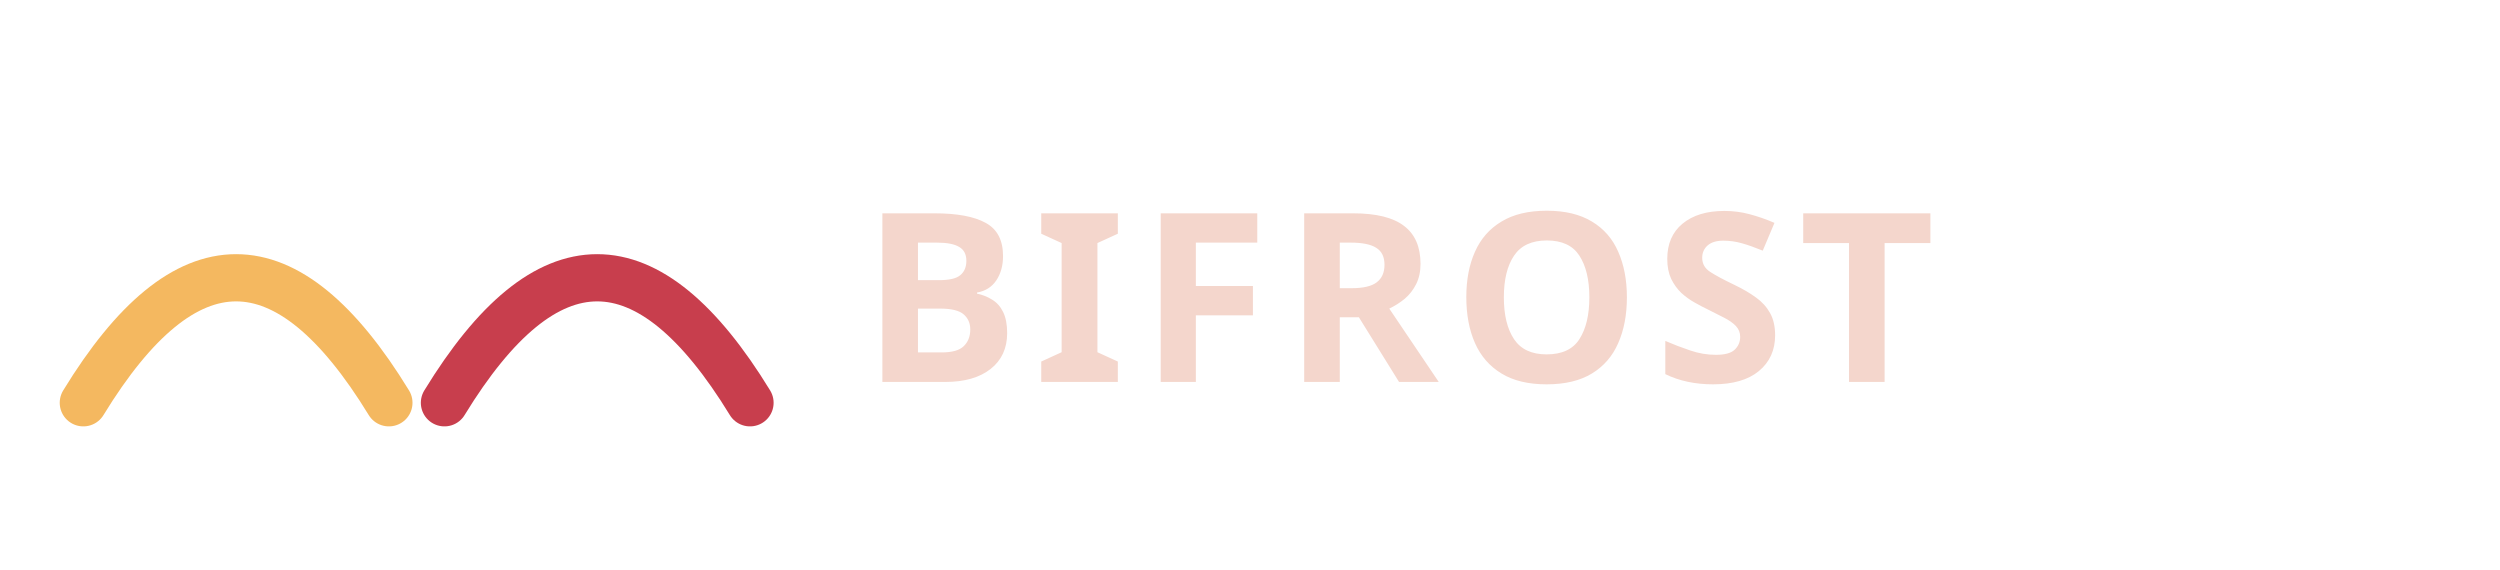
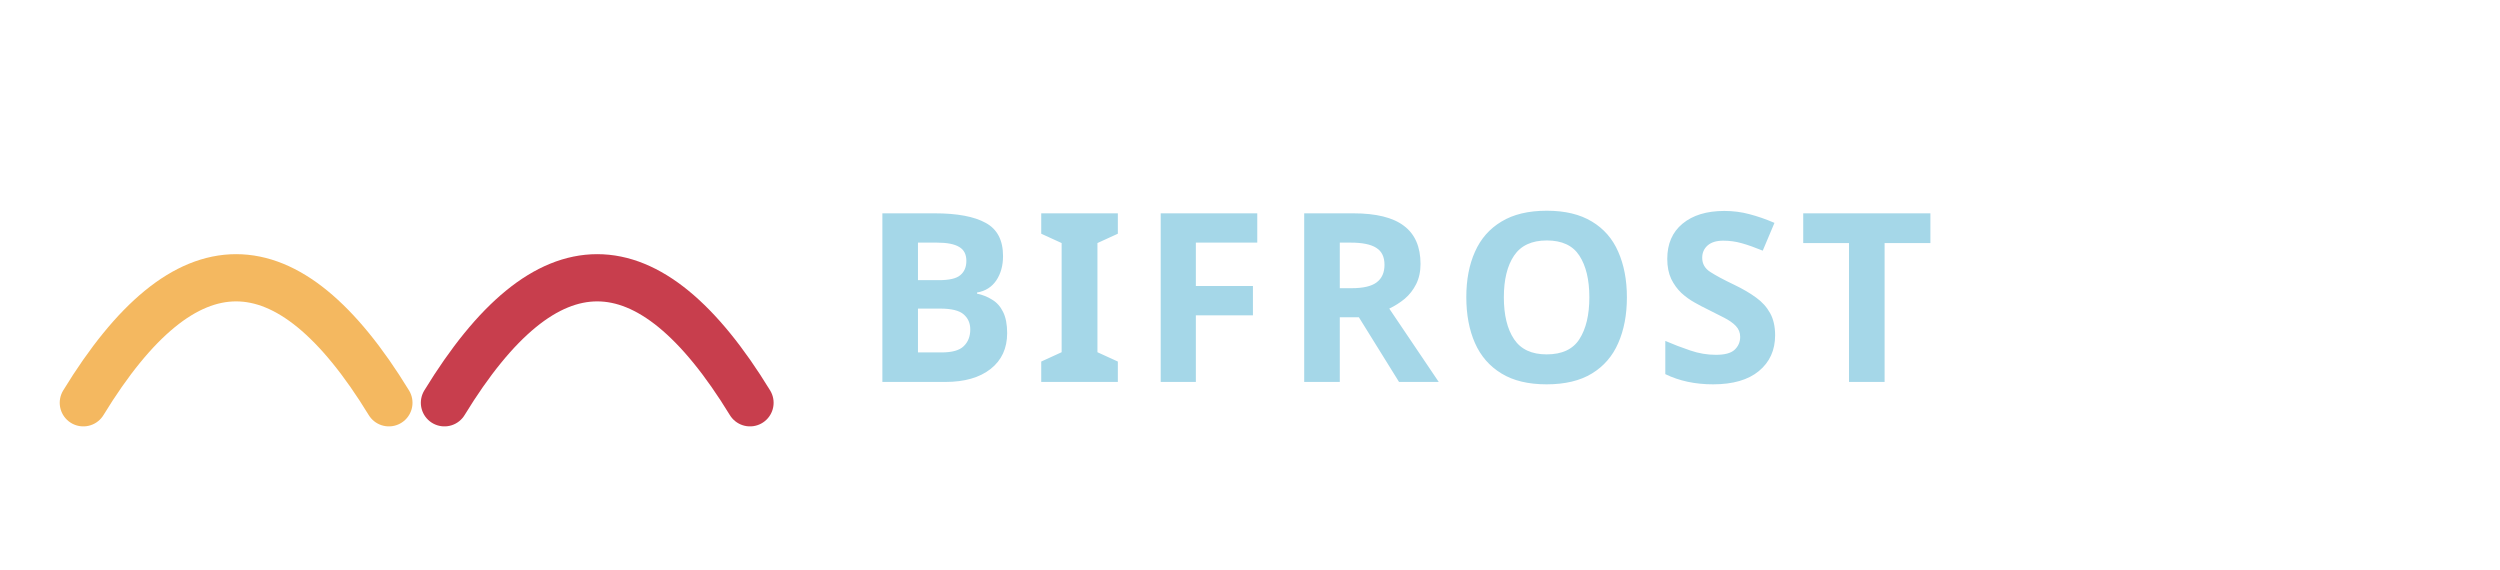
<svg xmlns="http://www.w3.org/2000/svg" width="180" height="41" viewBox="0 0 180 41" role="img" aria-label="Bifrost">
  <path d="M6 29 Q17 11 28 29" fill="none" stroke="#f4b860" stroke-width="3.4" stroke-linecap="round" />
  <path d="M32 29 Q43 11 54 29" fill="none" stroke="#c83e4d" stroke-width="3.4" stroke-linecap="round" />
-   <text x="62" y="27.5" font-family="Space Grotesk, system-ui, sans-serif" font-size="17" font-weight="600" letter-spacing="1" fill="#f4d6cc">BIFROST</text>
+   <text x="62" y="27.5" font-family="Space Grotesk, system-ui, sans-serif" font-size="17" font-weight="600" letter-spacing="1" fill="#a5d7e8">BIFROST</text>
</svg>
